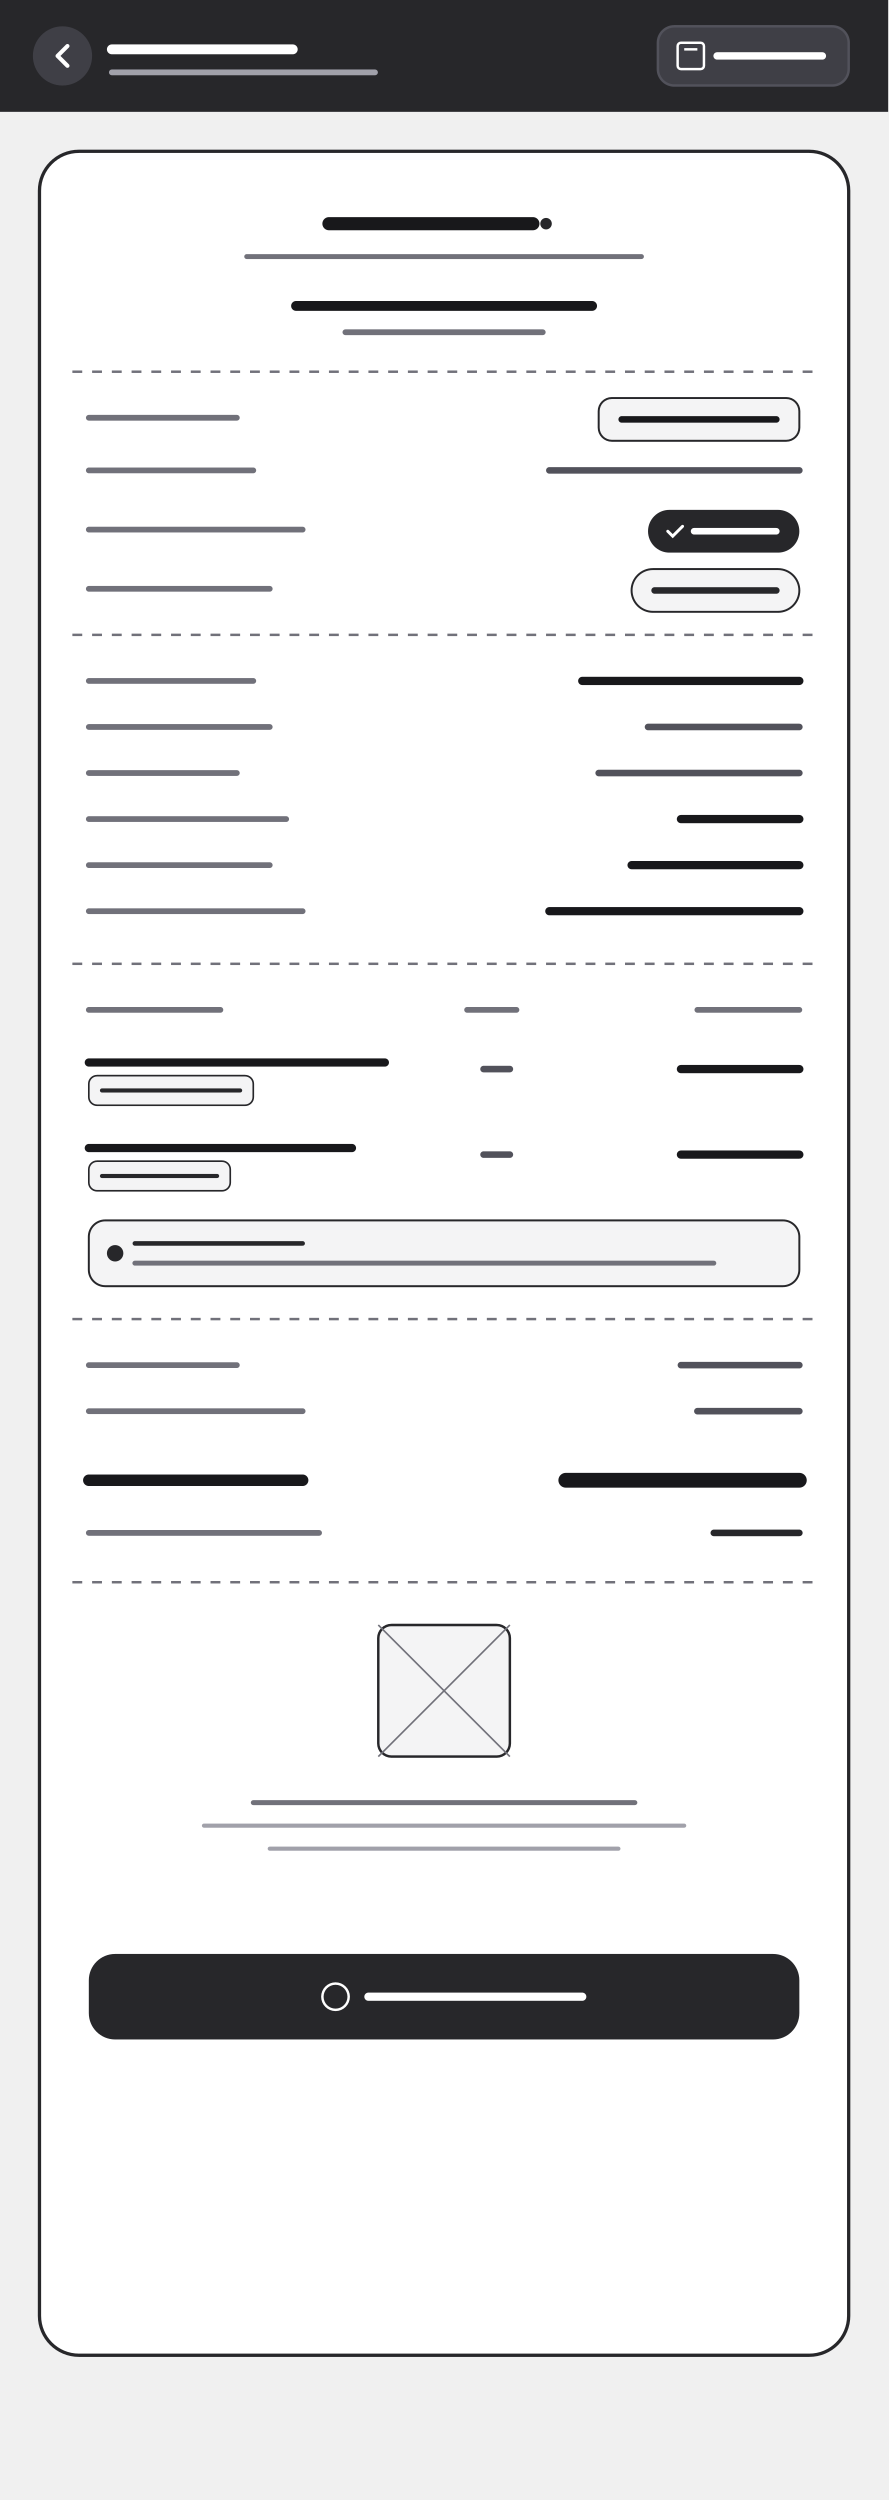
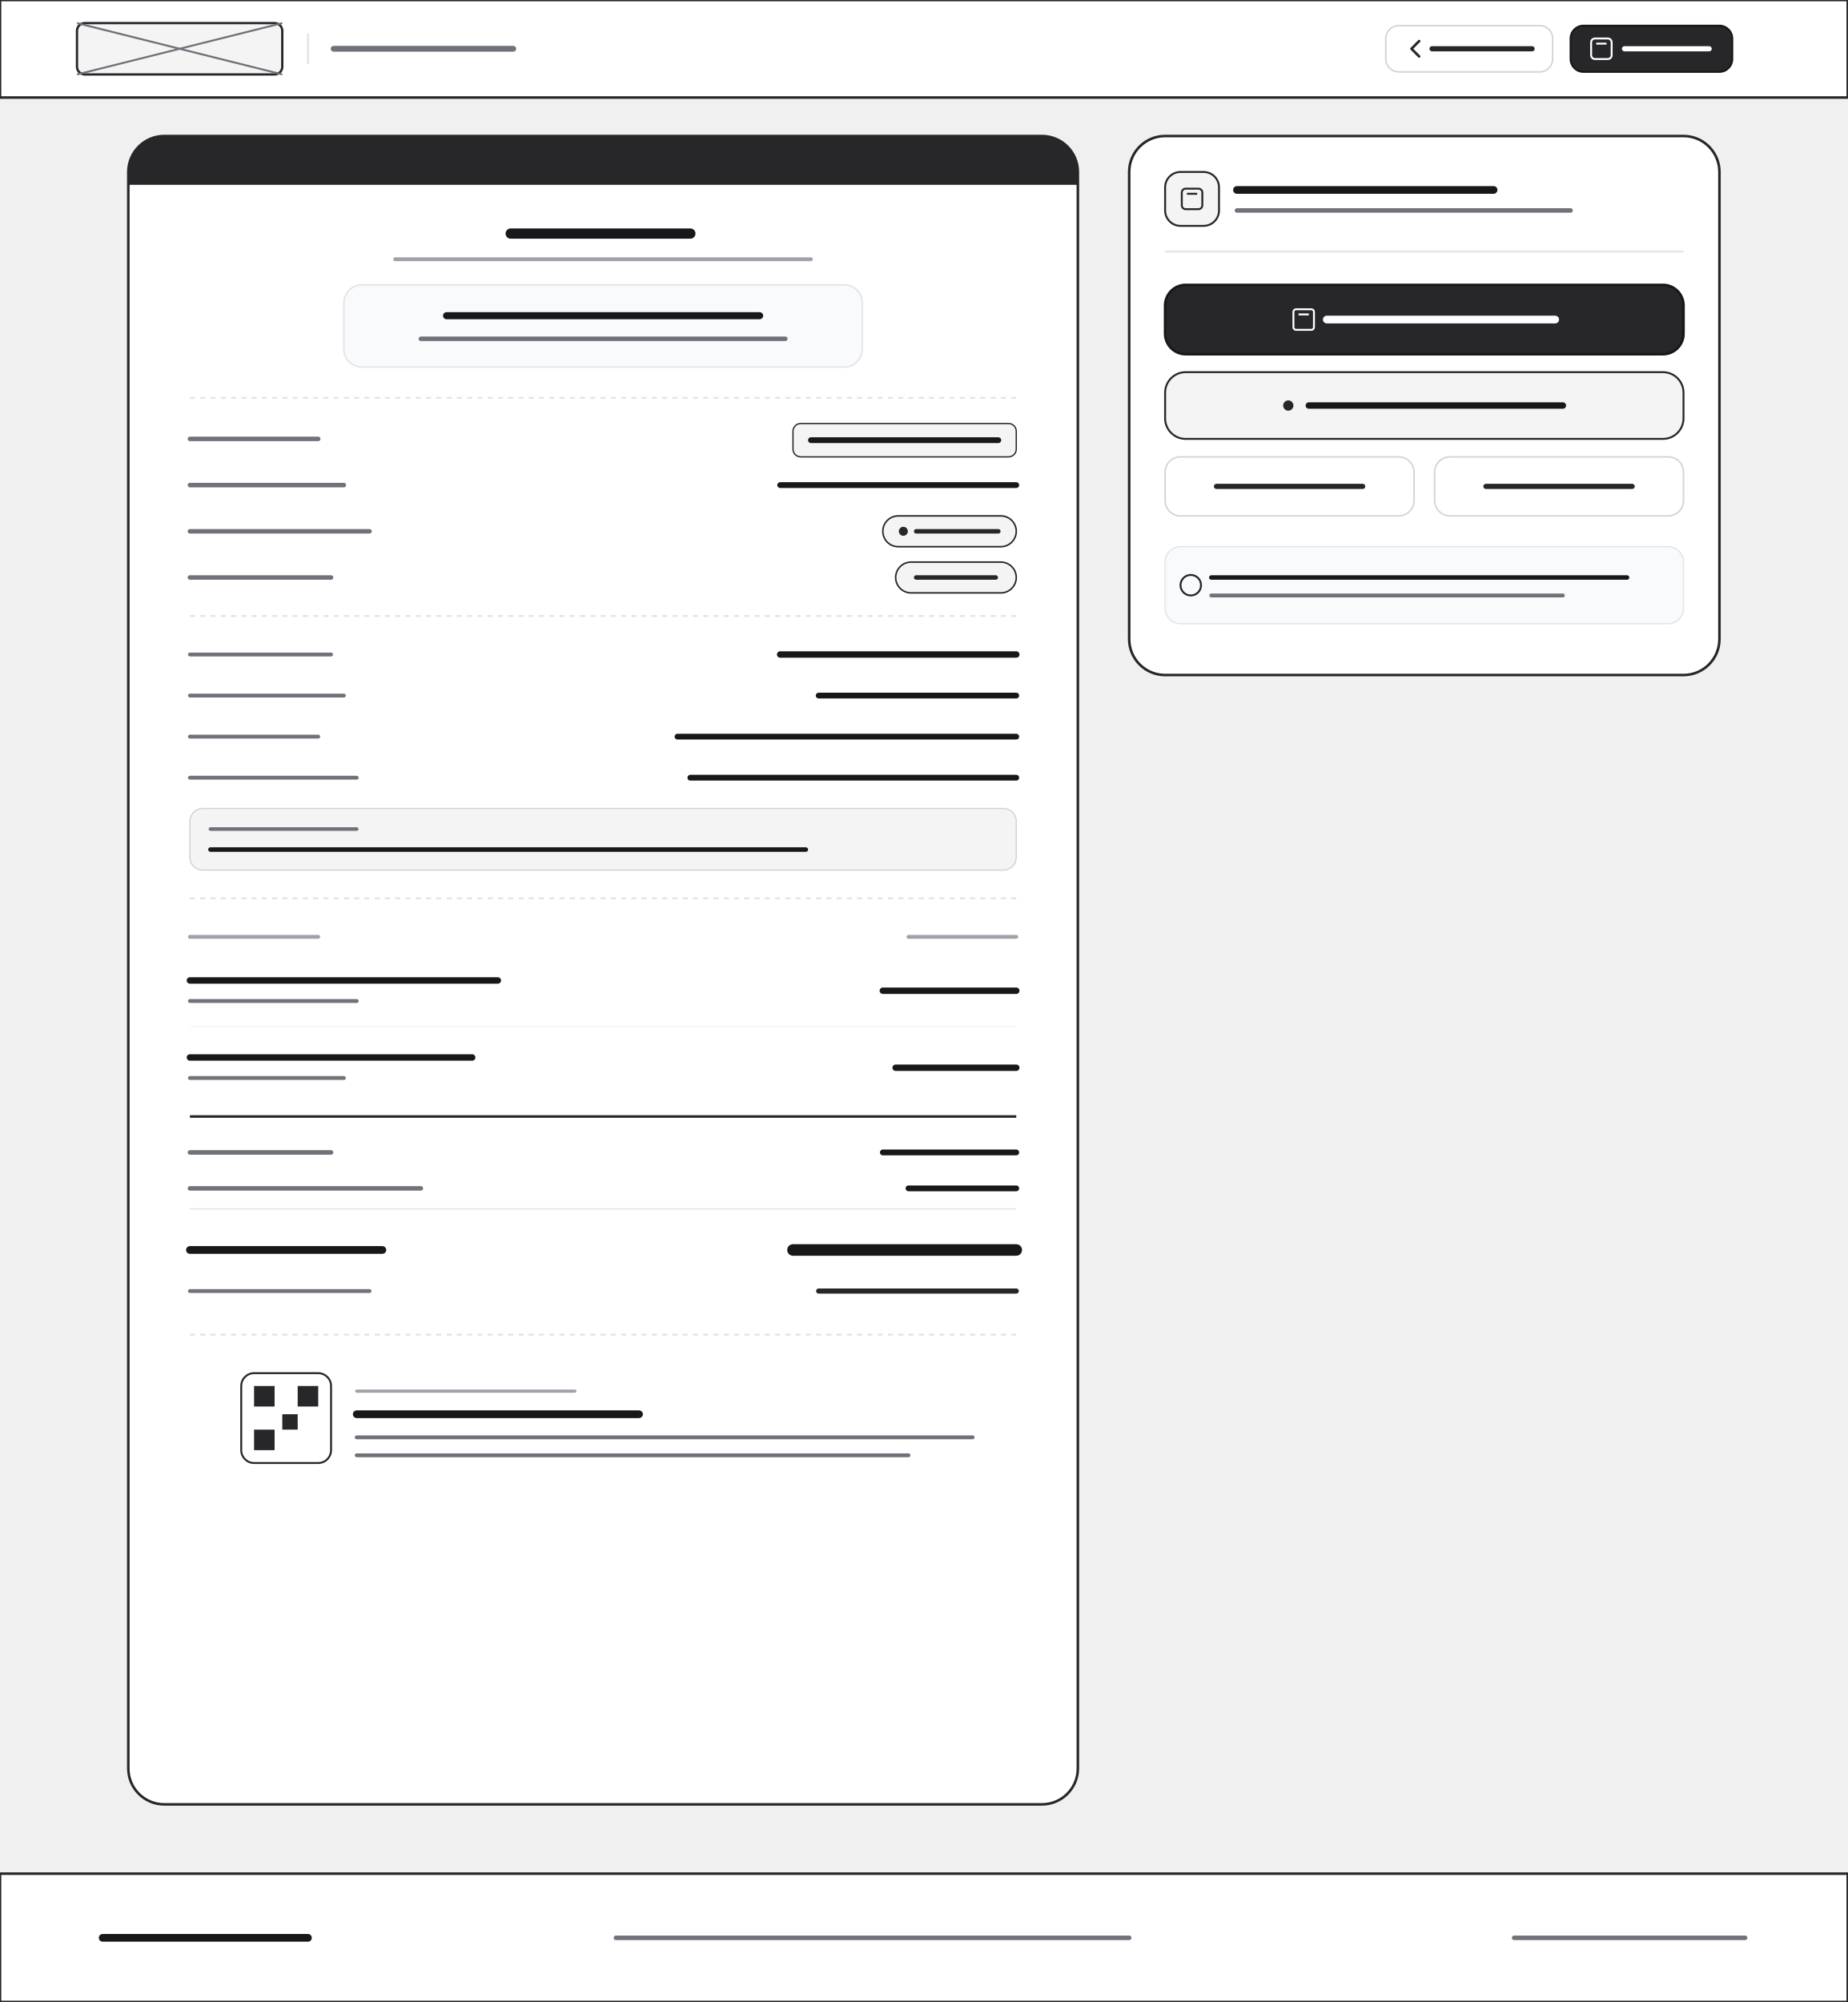
- <svg xmlns="http://www.w3.org/2000/svg" viewBox="0 0 540 1520" width="540" height="1520" style="background:#F8FAFC; font-family: -apple-system, BlinkMacSystemFont, 'Segoe UI', Roboto, sans-serif;">
-   <g id="Top-AppBar">
-     <rect x="0" y="0" width="540" height="68" fill="#27272A" />
-     <g transform="translate(20, 16)">
-       <circle cx="18" cy="18" r="18" fill="#3F3F46" />
-       <path d="M21 12 L15 18 L21 24" stroke="#FFFFFF" stroke-width="2.5" fill="none" stroke-linecap="round" stroke-linejoin="round" />
+ <svg xmlns="http://www.w3.org/2000/svg" viewBox="0 0 1440 1560" width="1440" height="1560" style="background:#F8FAFC; font-family: -apple-system, BlinkMacSystemFont, 'Segoe UI', Roboto, sans-serif;">
+   <g id="Top-Navbar">
+     <rect x="0" y="0" width="1440" height="76" fill="#FFFFFF" stroke="#27272A" stroke-width="2" />
+     <g transform="translate(60, 18)">
+       <rect width="160" height="40" rx="6" fill="#F4F4F5" stroke="#27272A" stroke-width="1.8" />
+       <line x1="0" y1="0" x2="160" y2="40" stroke="#71717A" stroke-width="1.5" />
+       <line x1="160" y1="0" x2="0" y2="40" stroke="#71717A" stroke-width="1.5" />
+       <line x1="180" y1="8" x2="180" y2="32" stroke="#E4E4E7" stroke-width="1.5" />
+       <line x1="200" y1="20" x2="340" y2="20" stroke="#71717A" stroke-width="4.5" stroke-linecap="round" />
    </g>
-     <g transform="translate(68, 20)">
-       <line x1="0" y1="10" x2="110" y2="10" stroke="#FFFFFF" stroke-width="6" stroke-linecap="round" />
-       <line x1="0" y1="24" x2="160" y2="24" stroke="#A1A1AA" stroke-width="3.5" stroke-linecap="round" />
-     </g>
-     <g transform="translate(400, 16)">
-       <rect width="116" height="36" rx="10" fill="#3F3F46" stroke="#52525B" stroke-width="1.5" />
-       <rect x="12" y="10" width="16" height="16" rx="2" fill="none" stroke="#FFFFFF" stroke-width="1.5" />
-       <line x1="16" y1="14" x2="24" y2="14" stroke="#FFFFFF" stroke-width="1.5" />
-       <line x1="36" y1="18" x2="100" y2="18" stroke="#FFFFFF" stroke-width="4.5" stroke-linecap="round" />
+     <g transform="translate(1080, 20)">
+       <g transform="translate(0, 0)">
+         <rect width="130" height="36" rx="10" fill="#FFFFFF" stroke="#D4D4D8" stroke-width="1.2" />
+         <path d="M20 18 L26 12 M20 18 L26 24" stroke="#27272A" stroke-width="2" fill="none" stroke-linecap="round" stroke-linejoin="round" />
+         <line x1="36" y1="18" x2="114" y2="18" stroke="#27272A" stroke-width="4" stroke-linecap="round" />
+       </g>
+       <g transform="translate(144, 0)">
+         <rect width="126" height="36" rx="10" fill="#27272A" stroke="#18181B" stroke-width="1.5" />
+         <rect x="16" y="10" width="16" height="16" rx="3" fill="none" stroke="#FFFFFF" stroke-width="1.5" />
+         <line x1="20" y1="14" x2="28" y2="14" stroke="#FFFFFF" stroke-width="1.5" />
+         <line x1="42" y1="18" x2="108" y2="18" stroke="#FFFFFF" stroke-width="4" stroke-linecap="round" />
+       </g>
    </g>
  </g>
-   <g id="Receipt-Body" transform="translate(24, 92)">
-     <rect width="492" height="1340" rx="24" fill="#FFFFFF" stroke="#27272A" stroke-width="2" />
-     <g transform="translate(20, 30)">
-       <line x1="156" y1="14" x2="280" y2="14" stroke="#18181B" stroke-width="8" stroke-linecap="round" />
-       <circle cx="288" cy="14" r="3.5" fill="#27272A" />
-       <line x1="106" y1="34" x2="346" y2="34" stroke="#71717A" stroke-width="3" stroke-linecap="round" />
-       <line x1="136" y1="64" x2="316" y2="64" stroke="#18181B" stroke-width="6" stroke-linecap="round" />
-       <line x1="166" y1="80" x2="286" y2="80" stroke="#71717A" stroke-width="3.5" stroke-linecap="round" />
-     </g>
-     <line x1="20" y1="134" x2="472" y2="134" stroke="#71717A" stroke-width="1.5" stroke-dasharray="6 6" />
-     <g transform="translate(30, 150)">
-       <g transform="translate(0, 0)">
-         <line x1="0" y1="12" x2="90" y2="12" stroke="#71717A" stroke-width="3.5" stroke-linecap="round" />
-         <rect x="310" y="0" width="122" height="26" rx="8" fill="#F4F4F5" stroke="#27272A" stroke-width="1.2" />
-         <line x1="324" y1="13" x2="418" y2="13" stroke="#18181B" stroke-width="4" stroke-linecap="round" />
-       </g>
-       <g transform="translate(0, 36)">
-         <line x1="0" y1="8" x2="100" y2="8" stroke="#71717A" stroke-width="3.5" stroke-linecap="round" />
-         <line x1="280" y1="8" x2="432" y2="8" stroke="#52525B" stroke-width="4" stroke-linecap="round" />
-       </g>
-       <g transform="translate(0, 68)">
-         <line x1="0" y1="12" x2="130" y2="12" stroke="#71717A" stroke-width="3.5" stroke-linecap="round" />
-         <rect x="340" y="0" width="92" height="26" rx="13" fill="#27272A" />
-         <path d="M352 13 L355 16 L361 10" stroke="#FFFFFF" stroke-width="1.8" fill="none" stroke-linecap="round" />
-         <line x1="368" y1="13" x2="418" y2="13" stroke="#FFFFFF" stroke-width="4" stroke-linecap="round" />
-       </g>
-       <g transform="translate(0, 104)">
-         <line x1="0" y1="12" x2="110" y2="12" stroke="#71717A" stroke-width="3.5" stroke-linecap="round" />
-         <rect x="330" y="0" width="102" height="26" rx="13" fill="#F4F4F5" stroke="#27272A" stroke-width="1.2" />
-         <line x1="344" y1="13" x2="418" y2="13" stroke="#27272A" stroke-width="4" stroke-linecap="round" />
+   <g id="Main-Receipt-Container" transform="translate(100, 106)">
+     <g id="Left-Column-Receipt">
+       <rect width="740" height="1300" rx="28" fill="#FFFFFF" stroke="#27272A" stroke-width="2" />
+       <path d="M0 28 C0 12.5 12.5 0 28 0 L712 0 C727.5 0 740 12.5 740 28 L740 38 L0 38 Z" fill="#27272A" />
+       <g transform="translate(48, 64)">
+         <g id="Receipt-Header" transform="translate(0, 0)">
+           <line x1="250" y1="12" x2="390" y2="12" stroke="#18181B" stroke-width="8" stroke-linecap="round" />
+           <line x1="160" y1="32" x2="484" y2="32" stroke="#A1A1AA" stroke-width="3" stroke-linecap="round" />
+           <g transform="translate(120, 52)">
+             <rect width="404" height="64" rx="14" fill="#F8FAFC" stroke="#E4E4E7" stroke-width="1.2" />
+             <line x1="80" y1="24" x2="324" y2="24" stroke="#18181B" stroke-width="5.5" stroke-linecap="round" />
+             <line x1="60" y1="42" x2="344" y2="42" stroke="#71717A" stroke-width="3.5" stroke-linecap="round" />
+           </g>
+         </g>
+         <line x1="0" y1="140" x2="644" y2="140" stroke="#E4E4E7" stroke-width="1.5" stroke-dasharray="4 4" />
+         <g id="Receipt-Metadata" transform="translate(0, 160)">
+           <g transform="translate(0, 0)">
+             <line x1="0" y1="12" x2="100" y2="12" stroke="#71717A" stroke-width="3.5" stroke-linecap="round" />
+             <g transform="translate(470, 0)">
+               <rect width="174" height="26" rx="6" fill="#F4F4F5" stroke="#27272A" stroke-width="1" />
+               <line x1="14" y1="13" x2="160" y2="13" stroke="#18181B" stroke-width="4.5" stroke-linecap="round" />
+             </g>
+           </g>
+           <g transform="translate(0, 36)">
+             <line x1="0" y1="12" x2="120" y2="12" stroke="#71717A" stroke-width="3.5" stroke-linecap="round" />
+             <line x1="460" y1="12" x2="644" y2="12" stroke="#18181B" stroke-width="4.5" stroke-linecap="round" />
+           </g>
+           <g transform="translate(0, 72)">
+             <line x1="0" y1="12" x2="140" y2="12" stroke="#71717A" stroke-width="3.5" stroke-linecap="round" />
+             <g transform="translate(540, 0)">
+               <rect width="104" height="24" rx="12" fill="#F4F4F5" stroke="#27272A" stroke-width="1.2" />
+               <circle cx="16" cy="12" r="3.5" fill="#27272A" />
+               <line x1="26" y1="12" x2="90" y2="12" stroke="#27272A" stroke-width="3.5" stroke-linecap="round" />
+             </g>
+           </g>
+           <g transform="translate(0, 108)">
+             <line x1="0" y1="12" x2="110" y2="12" stroke="#71717A" stroke-width="3.5" stroke-linecap="round" />
+             <g transform="translate(550, 0)">
+               <rect width="94" height="24" rx="12" fill="#F4F4F5" stroke="#27272A" stroke-width="1.2" />
+               <line x1="16" y1="12" x2="78" y2="12" stroke="#27272A" stroke-width="3.5" stroke-linecap="round" />
+             </g>
+           </g>
+         </g>
+         <line x1="0" y1="310" x2="644" y2="310" stroke="#E4E4E7" stroke-width="1.5" stroke-dasharray="4 4" />
+         <g id="Receipt-Customer-Flight" transform="translate(0, 330)">
+           <g transform="translate(0, 0)">
+             <line x1="0" y1="10" x2="110" y2="10" stroke="#71717A" stroke-width="3" stroke-linecap="round" />
+             <line x1="460" y1="10" x2="644" y2="10" stroke="#18181B" stroke-width="5" stroke-linecap="round" />
+           </g>
+           <g transform="translate(0, 32)">
+             <line x1="0" y1="10" x2="120" y2="10" stroke="#71717A" stroke-width="3" stroke-linecap="round" />
+             <line x1="490" y1="10" x2="644" y2="10" stroke="#18181B" stroke-width="4.5" stroke-linecap="round" />
+           </g>
+           <g transform="translate(0, 64)">
+             <line x1="0" y1="10" x2="100" y2="10" stroke="#71717A" stroke-width="3" stroke-linecap="round" />
+             <line x1="380" y1="10" x2="644" y2="10" stroke="#18181B" stroke-width="4.5" stroke-linecap="round" />
+           </g>
+           <g transform="translate(0, 96)">
+             <line x1="0" y1="10" x2="130" y2="10" stroke="#71717A" stroke-width="3" stroke-linecap="round" />
+             <line x1="390" y1="10" x2="644" y2="10" stroke="#18181B" stroke-width="4.5" stroke-linecap="round" />
+           </g>
+           <g transform="translate(0, 130)">
+             <rect width="644" height="48" rx="10" fill="#F4F4F5" stroke="#D4D4D8" stroke-width="1" />
+             <line x1="16" y1="16" x2="130" y2="16" stroke="#71717A" stroke-width="2.8" stroke-linecap="round" />
+             <line x1="16" y1="32" x2="480" y2="32" stroke="#18181B" stroke-width="3.5" stroke-linecap="round" />
+           </g>
+         </g>
+         <line x1="0" y1="530" x2="644" y2="530" stroke="#E4E4E7" stroke-width="1.5" stroke-dasharray="4 4" />
+         <g id="Receipt-Line-Items" transform="translate(0, 550)">
+           <line x1="0" y1="10" x2="100" y2="10" stroke="#A1A1AA" stroke-width="3" stroke-linecap="round" />
+           <line x1="560" y1="10" x2="644" y2="10" stroke="#A1A1AA" stroke-width="3" stroke-linecap="round" />
+           <g transform="translate(0, 36)">
+             <line x1="0" y1="8" x2="240" y2="8" stroke="#18181B" stroke-width="5" stroke-linecap="round" />
+             <line x1="0" y1="24" x2="130" y2="24" stroke="#71717A" stroke-width="3" stroke-linecap="round" />
+             <line x1="540" y1="16" x2="644" y2="16" stroke="#18181B" stroke-width="5" stroke-linecap="round" />
+           </g>
+           <line x1="0" y1="80" x2="644" y2="80" stroke="#F4F4F5" stroke-width="1" />
+           <g transform="translate(0, 96)">
+             <line x1="0" y1="8" x2="220" y2="8" stroke="#18181B" stroke-width="5" stroke-linecap="round" />
+             <line x1="0" y1="24" x2="120" y2="24" stroke="#71717A" stroke-width="3" stroke-linecap="round" />
+             <line x1="550" y1="16" x2="644" y2="16" stroke="#18181B" stroke-width="5" stroke-linecap="round" />
+           </g>
+         </g>
+         <line x1="0" y1="700" x2="644" y2="700" stroke="#27272A" stroke-width="2" />
+         <g id="Receipt-Billing-Total" transform="translate(0, 720)">
+           <g transform="translate(0, 0)">
+             <line x1="0" y1="8" x2="110" y2="8" stroke="#71717A" stroke-width="3.5" stroke-linecap="round" />
+             <line x1="540" y1="8" x2="644" y2="8" stroke="#18181B" stroke-width="4.5" stroke-linecap="round" />
+           </g>
+           <g transform="translate(0, 28)">
+             <line x1="0" y1="8" x2="180" y2="8" stroke="#71717A" stroke-width="3.5" stroke-linecap="round" />
+             <line x1="560" y1="8" x2="644" y2="8" stroke="#18181B" stroke-width="4.5" stroke-linecap="round" />
+           </g>
+           <line x1="0" y1="52" x2="644" y2="52" stroke="#E4E4E7" stroke-width="1" />
+           <g transform="translate(0, 70)">
+             <line x1="0" y1="14" x2="150" y2="14" stroke="#18181B" stroke-width="6" stroke-linecap="round" />
+             <line x1="470" y1="14" x2="644" y2="14" stroke="#18181B" stroke-width="9" stroke-linecap="round" />
+           </g>
+           <g transform="translate(0, 108)">
+             <line x1="0" y1="8" x2="140" y2="8" stroke="#71717A" stroke-width="3" stroke-linecap="round" />
+             <line x1="490" y1="8" x2="644" y2="8" stroke="#27272A" stroke-width="4" stroke-linecap="round" />
+           </g>
+         </g>
+         <line x1="0" y1="870" x2="644" y2="870" stroke="#E4E4E7" stroke-width="1.5" stroke-dasharray="4 4" />
+         <g id="Receipt-QR-Footer" transform="translate(0, 900)">
+           <g transform="translate(40, 0)">
+             <rect width="70" height="70" rx="10" fill="#FFFFFF" stroke="#27272A" stroke-width="1.5" />
+             <rect x="10" y="10" width="16" height="16" fill="#27272A" />
+             <rect x="44" y="10" width="16" height="16" fill="#27272A" />
+             <rect x="10" y="44" width="16" height="16" fill="#27272A" />
+             <rect x="32" y="32" width="12" height="12" fill="#27272A" />
+           </g>
+           <g transform="translate(130, 8)">
+             <line x1="0" y1="6" x2="170" y2="6" stroke="#A1A1AA" stroke-width="2.5" stroke-linecap="round" />
+             <line x1="0" y1="24" x2="220" y2="24" stroke="#18181B" stroke-width="6" stroke-linecap="round" />
+             <line x1="0" y1="42" x2="480" y2="42" stroke="#71717A" stroke-width="3" stroke-linecap="round" />
+             <line x1="0" y1="56" x2="430" y2="56" stroke="#71717A" stroke-width="3" stroke-linecap="round" />
+           </g>
+         </g>
      </g>
    </g>
-     <line x1="20" y1="294" x2="472" y2="294" stroke="#71717A" stroke-width="1.5" stroke-dasharray="6 6" />
-     <g transform="translate(30, 314)">
-       <g transform="translate(0, 0)">
-         <line x1="0" y1="8" x2="100" y2="8" stroke="#71717A" stroke-width="3.5" stroke-linecap="round" />
-         <line x1="300" y1="8" x2="432" y2="8" stroke="#18181B" stroke-width="5" stroke-linecap="round" />
+     <g id="Right-Column-Actions" transform="translate(780, 0)">
+       <rect width="460" height="420" rx="28" fill="#FFFFFF" stroke="#27272A" stroke-width="2" />
+       <g transform="translate(28, 28)">
+         <rect width="42" height="42" rx="12" fill="#F4F4F5" stroke="#27272A" stroke-width="1.5" />
+         <rect x="13" y="13" width="16" height="16" rx="3" fill="none" stroke="#27272A" stroke-width="1.5" />
+         <line x1="17" y1="17" x2="25" y2="17" stroke="#27272A" stroke-width="1.5" />
+         <g transform="translate(56, 4)">
+           <line x1="0" y1="10" x2="200" y2="10" stroke="#18181B" stroke-width="6" stroke-linecap="round" />
+           <line x1="0" y1="26" x2="260" y2="26" stroke="#71717A" stroke-width="3.5" stroke-linecap="round" />
+         </g>
      </g>
-       <g transform="translate(0, 28)">
-         <line x1="0" y1="8" x2="110" y2="8" stroke="#71717A" stroke-width="3.5" stroke-linecap="round" />
-         <line x1="340" y1="8" x2="432" y2="8" stroke="#52525B" stroke-width="4" stroke-linecap="round" />
-       </g>
-       <g transform="translate(0, 56)">
-         <line x1="0" y1="8" x2="90" y2="8" stroke="#71717A" stroke-width="3.5" stroke-linecap="round" />
-         <line x1="310" y1="8" x2="432" y2="8" stroke="#52525B" stroke-width="4" stroke-linecap="round" />
-       </g>
-       <g transform="translate(0, 84)">
-         <line x1="0" y1="8" x2="120" y2="8" stroke="#71717A" stroke-width="3.5" stroke-linecap="round" />
-         <line x1="360" y1="8" x2="432" y2="8" stroke="#18181B" stroke-width="5" stroke-linecap="round" />
-       </g>
-       <g transform="translate(0, 112)">
-         <line x1="0" y1="8" x2="110" y2="8" stroke="#71717A" stroke-width="3.5" stroke-linecap="round" />
-         <line x1="330" y1="8" x2="432" y2="8" stroke="#18181B" stroke-width="5" stroke-linecap="round" />
-       </g>
-       <g transform="translate(0, 140)">
-         <line x1="0" y1="8" x2="130" y2="8" stroke="#71717A" stroke-width="3.5" stroke-linecap="round" />
-         <line x1="280" y1="8" x2="432" y2="8" stroke="#18181B" stroke-width="5" stroke-linecap="round" />
+       <line x1="28" y1="90" x2="432" y2="90" stroke="#E4E4E7" stroke-width="1.5" />
+       <g transform="translate(28, 116)">
+         <g transform="translate(0, 0)">
+           <rect width="404" height="54" rx="16" fill="#27272A" stroke="#18181B" stroke-width="2" />
+           <rect x="100" y="19" width="16" height="16" rx="2" fill="none" stroke="#FFFFFF" stroke-width="1.5" />
+           <line x1="104" y1="23" x2="112" y2="23" stroke="#FFFFFF" stroke-width="1.5" />
+           <line x1="126" y1="27" x2="304" y2="27" stroke="#FFFFFF" stroke-width="6" stroke-linecap="round" />
+         </g>
+         <g transform="translate(0, 68)">
+           <rect width="404" height="52" rx="16" fill="#F4F4F5" stroke="#27272A" stroke-width="1.5" />
+           <circle cx="96" cy="26" r="4" fill="#27272A" />
+           <line x1="112" y1="26" x2="310" y2="26" stroke="#18181B" stroke-width="5" stroke-linecap="round" />
+         </g>
+         <g transform="translate(0, 134)">
+           <rect width="194" height="46" rx="12" fill="#FFFFFF" stroke="#D4D4D8" stroke-width="1.2" />
+           <line x1="40" y1="23" x2="154" y2="23" stroke="#27272A" stroke-width="4" stroke-linecap="round" />
+           <g transform="translate(210, 0)">
+             <rect width="194" height="46" rx="12" fill="#FFFFFF" stroke="#D4D4D8" stroke-width="1.2" />
+             <line x1="40" y1="23" x2="154" y2="23" stroke="#27272A" stroke-width="4" stroke-linecap="round" />
+           </g>
+         </g>
+         <g transform="translate(0, 204)">
+           <rect width="404" height="60" rx="12" fill="#F8FAFC" stroke="#E4E4E7" stroke-width="1" />
+           <circle cx="20" cy="30" r="8" fill="none" stroke="#27272A" stroke-width="1.5" />
+           <line x1="36" y1="24" x2="360" y2="24" stroke="#18181B" stroke-width="3.5" stroke-linecap="round" />
+           <line x1="36" y1="38" x2="310" y2="38" stroke="#71717A" stroke-width="3" stroke-linecap="round" />
+         </g>
      </g>
    </g>
-     <line x1="20" y1="494" x2="472" y2="494" stroke="#71717A" stroke-width="1.5" stroke-dasharray="6 6" />
-     <g transform="translate(30, 514)">
-       <line x1="0" y1="8" x2="80" y2="8" stroke="#71717A" stroke-width="3.5" stroke-linecap="round" />
-       <line x1="230" y1="8" x2="260" y2="8" stroke="#71717A" stroke-width="3.5" stroke-linecap="round" />
-       <line x1="370" y1="8" x2="432" y2="8" stroke="#71717A" stroke-width="3.5" stroke-linecap="round" />
-       <g transform="translate(0, 32)">
-         <line x1="0" y1="8" x2="180" y2="8" stroke="#18181B" stroke-width="5" stroke-linecap="round" />
-         <rect x="0" y="16" width="100" height="18" rx="5" fill="#F4F4F5" stroke="#27272A" stroke-width="1" />
-         <line x1="8" y1="25" x2="92" y2="25" stroke="#27272A" stroke-width="2.5" stroke-linecap="round" />
-         <line x1="240" y1="12" x2="256" y2="12" stroke="#52525B" stroke-width="4" stroke-linecap="round" />
-         <line x1="360" y1="12" x2="432" y2="12" stroke="#18181B" stroke-width="5" stroke-linecap="round" />
-       </g>
-       <g transform="translate(0, 84)">
-         <line x1="0" y1="8" x2="160" y2="8" stroke="#18181B" stroke-width="5" stroke-linecap="round" />
-         <rect x="0" y="16" width="86" height="18" rx="5" fill="#F4F4F5" stroke="#27272A" stroke-width="1" />
-         <line x1="8" y1="25" x2="78" y2="25" stroke="#27272A" stroke-width="2.5" stroke-linecap="round" />
-         <line x1="240" y1="12" x2="256" y2="12" stroke="#52525B" stroke-width="4" stroke-linecap="round" />
-         <line x1="360" y1="12" x2="432" y2="12" stroke="#18181B" stroke-width="5" stroke-linecap="round" />
-       </g>
-       <g transform="translate(0, 136)">
-         <rect width="432" height="40" rx="10" fill="#F4F4F5" stroke="#27272A" stroke-width="1.2" />
-         <circle cx="16" cy="20" r="5" fill="#27272A" />
-         <line x1="28" y1="14" x2="130" y2="14" stroke="#27272A" stroke-width="2.8" stroke-linecap="round" />
-         <line x1="28" y1="26" x2="380" y2="26" stroke="#71717A" stroke-width="3" stroke-linecap="round" />
-       </g>
-     </g>
-     <line x1="20" y1="710" x2="472" y2="710" stroke="#71717A" stroke-width="1.5" stroke-dasharray="6 6" />
-     <g transform="translate(30, 730)">
-       <g transform="translate(0, 0)">
-         <line x1="0" y1="8" x2="90" y2="8" stroke="#71717A" stroke-width="3.5" stroke-linecap="round" />
-         <line x1="360" y1="8" x2="432" y2="8" stroke="#52525B" stroke-width="4" stroke-linecap="round" />
-       </g>
-       <g transform="translate(0, 28)">
-         <line x1="0" y1="8" x2="130" y2="8" stroke="#71717A" stroke-width="3.5" stroke-linecap="round" />
-         <line x1="370" y1="8" x2="432" y2="8" stroke="#52525B" stroke-width="4" stroke-linecap="round" />
-       </g>
-       <g transform="translate(0, 64)">
-         <line x1="0" y1="14" x2="130" y2="14" stroke="#18181B" stroke-width="7" stroke-linecap="round" />
-         <line x1="290" y1="14" x2="432" y2="14" stroke="#18181B" stroke-width="9" stroke-linecap="round" />
-       </g>
-       <g transform="translate(0, 102)">
-         <line x1="0" y1="8" x2="140" y2="8" stroke="#71717A" stroke-width="3.5" stroke-linecap="round" />
-         <line x1="380" y1="8" x2="432" y2="8" stroke="#27272A" stroke-width="4" stroke-linecap="round" />
-       </g>
-     </g>
-     <line x1="20" y1="870" x2="472" y2="870" stroke="#71717A" stroke-width="1.5" stroke-dasharray="6 6" />
-     <g transform="translate(20, 896)">
-       <g transform="translate(186, 0)">
-         <rect width="80" height="80" rx="8" fill="#F4F4F5" stroke="#27272A" stroke-width="1.5" />
-         <line x1="0" y1="0" x2="80" y2="80" stroke="#71717A" stroke-width="1" />
-         <line x1="80" y1="0" x2="0" y2="80" stroke="#71717A" stroke-width="1" />
-       </g>
-       <g transform="translate(20, 100)">
-         <line x1="90" y1="8" x2="322" y2="8" stroke="#71717A" stroke-width="3" stroke-linecap="round" />
-         <line x1="60" y1="22" x2="352" y2="22" stroke="#A1A1AA" stroke-width="2.5" stroke-linecap="round" />
-         <line x1="100" y1="36" x2="312" y2="36" stroke="#A1A1AA" stroke-width="2.5" stroke-linecap="round" />
-       </g>
-     </g>
-     <g transform="translate(30, 1096)">
-       <rect width="432" height="52" rx="16" fill="#27272A" />
-       <circle cx="150" cy="26" r="8" fill="none" stroke="#FFFFFF" stroke-width="1.5" />
-       <line x1="170" y1="26" x2="300" y2="26" stroke="#FFFFFF" stroke-width="5" stroke-linecap="round" />
+   </g>
+   <g id="Footer" transform="translate(0, 1460)">
+     <rect width="1440" height="100" fill="#FFFFFF" stroke="#27272A" stroke-width="2" />
+     <g transform="translate(80, 35)">
+       <line x1="0" y1="15" x2="160" y2="15" stroke="#18181B" stroke-width="6" stroke-linecap="round" />
+       <line x1="400" y1="15" x2="800" y2="15" stroke="#71717A" stroke-width="3.5" stroke-linecap="round" />
+       <line x1="1100" y1="15" x2="1280" y2="15" stroke="#71717A" stroke-width="3.5" stroke-linecap="round" />
    </g>
  </g>
</svg>
